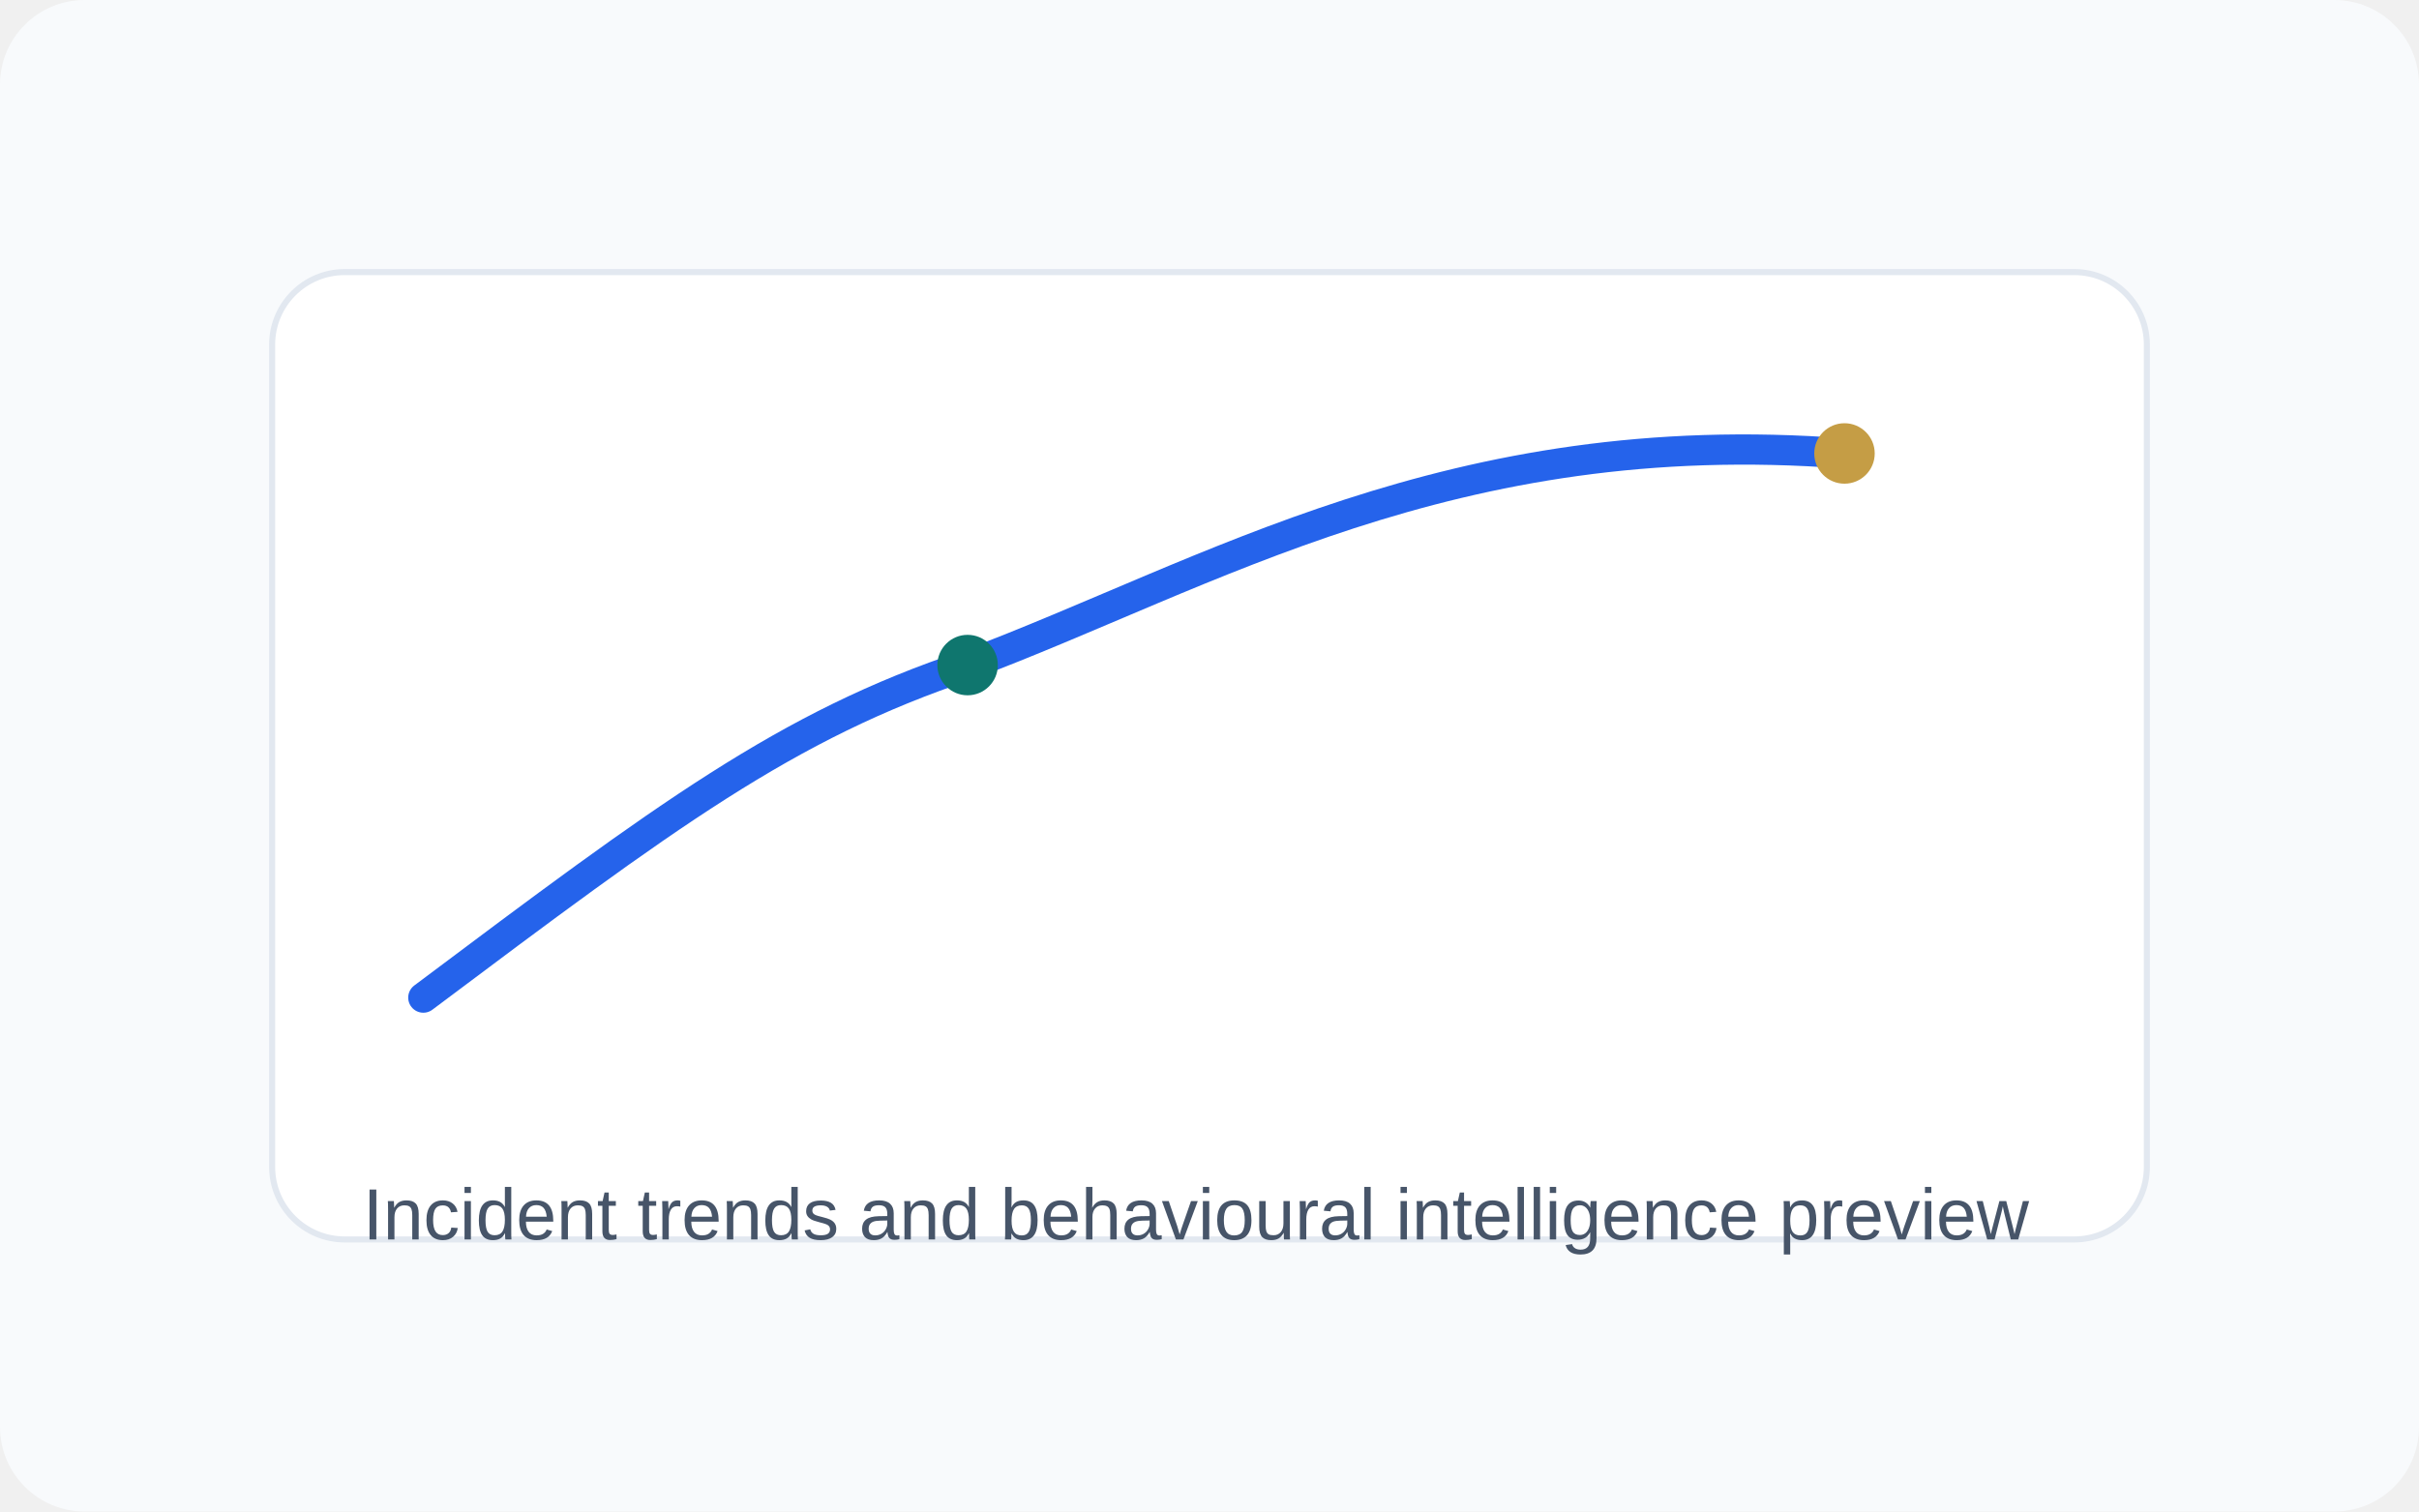
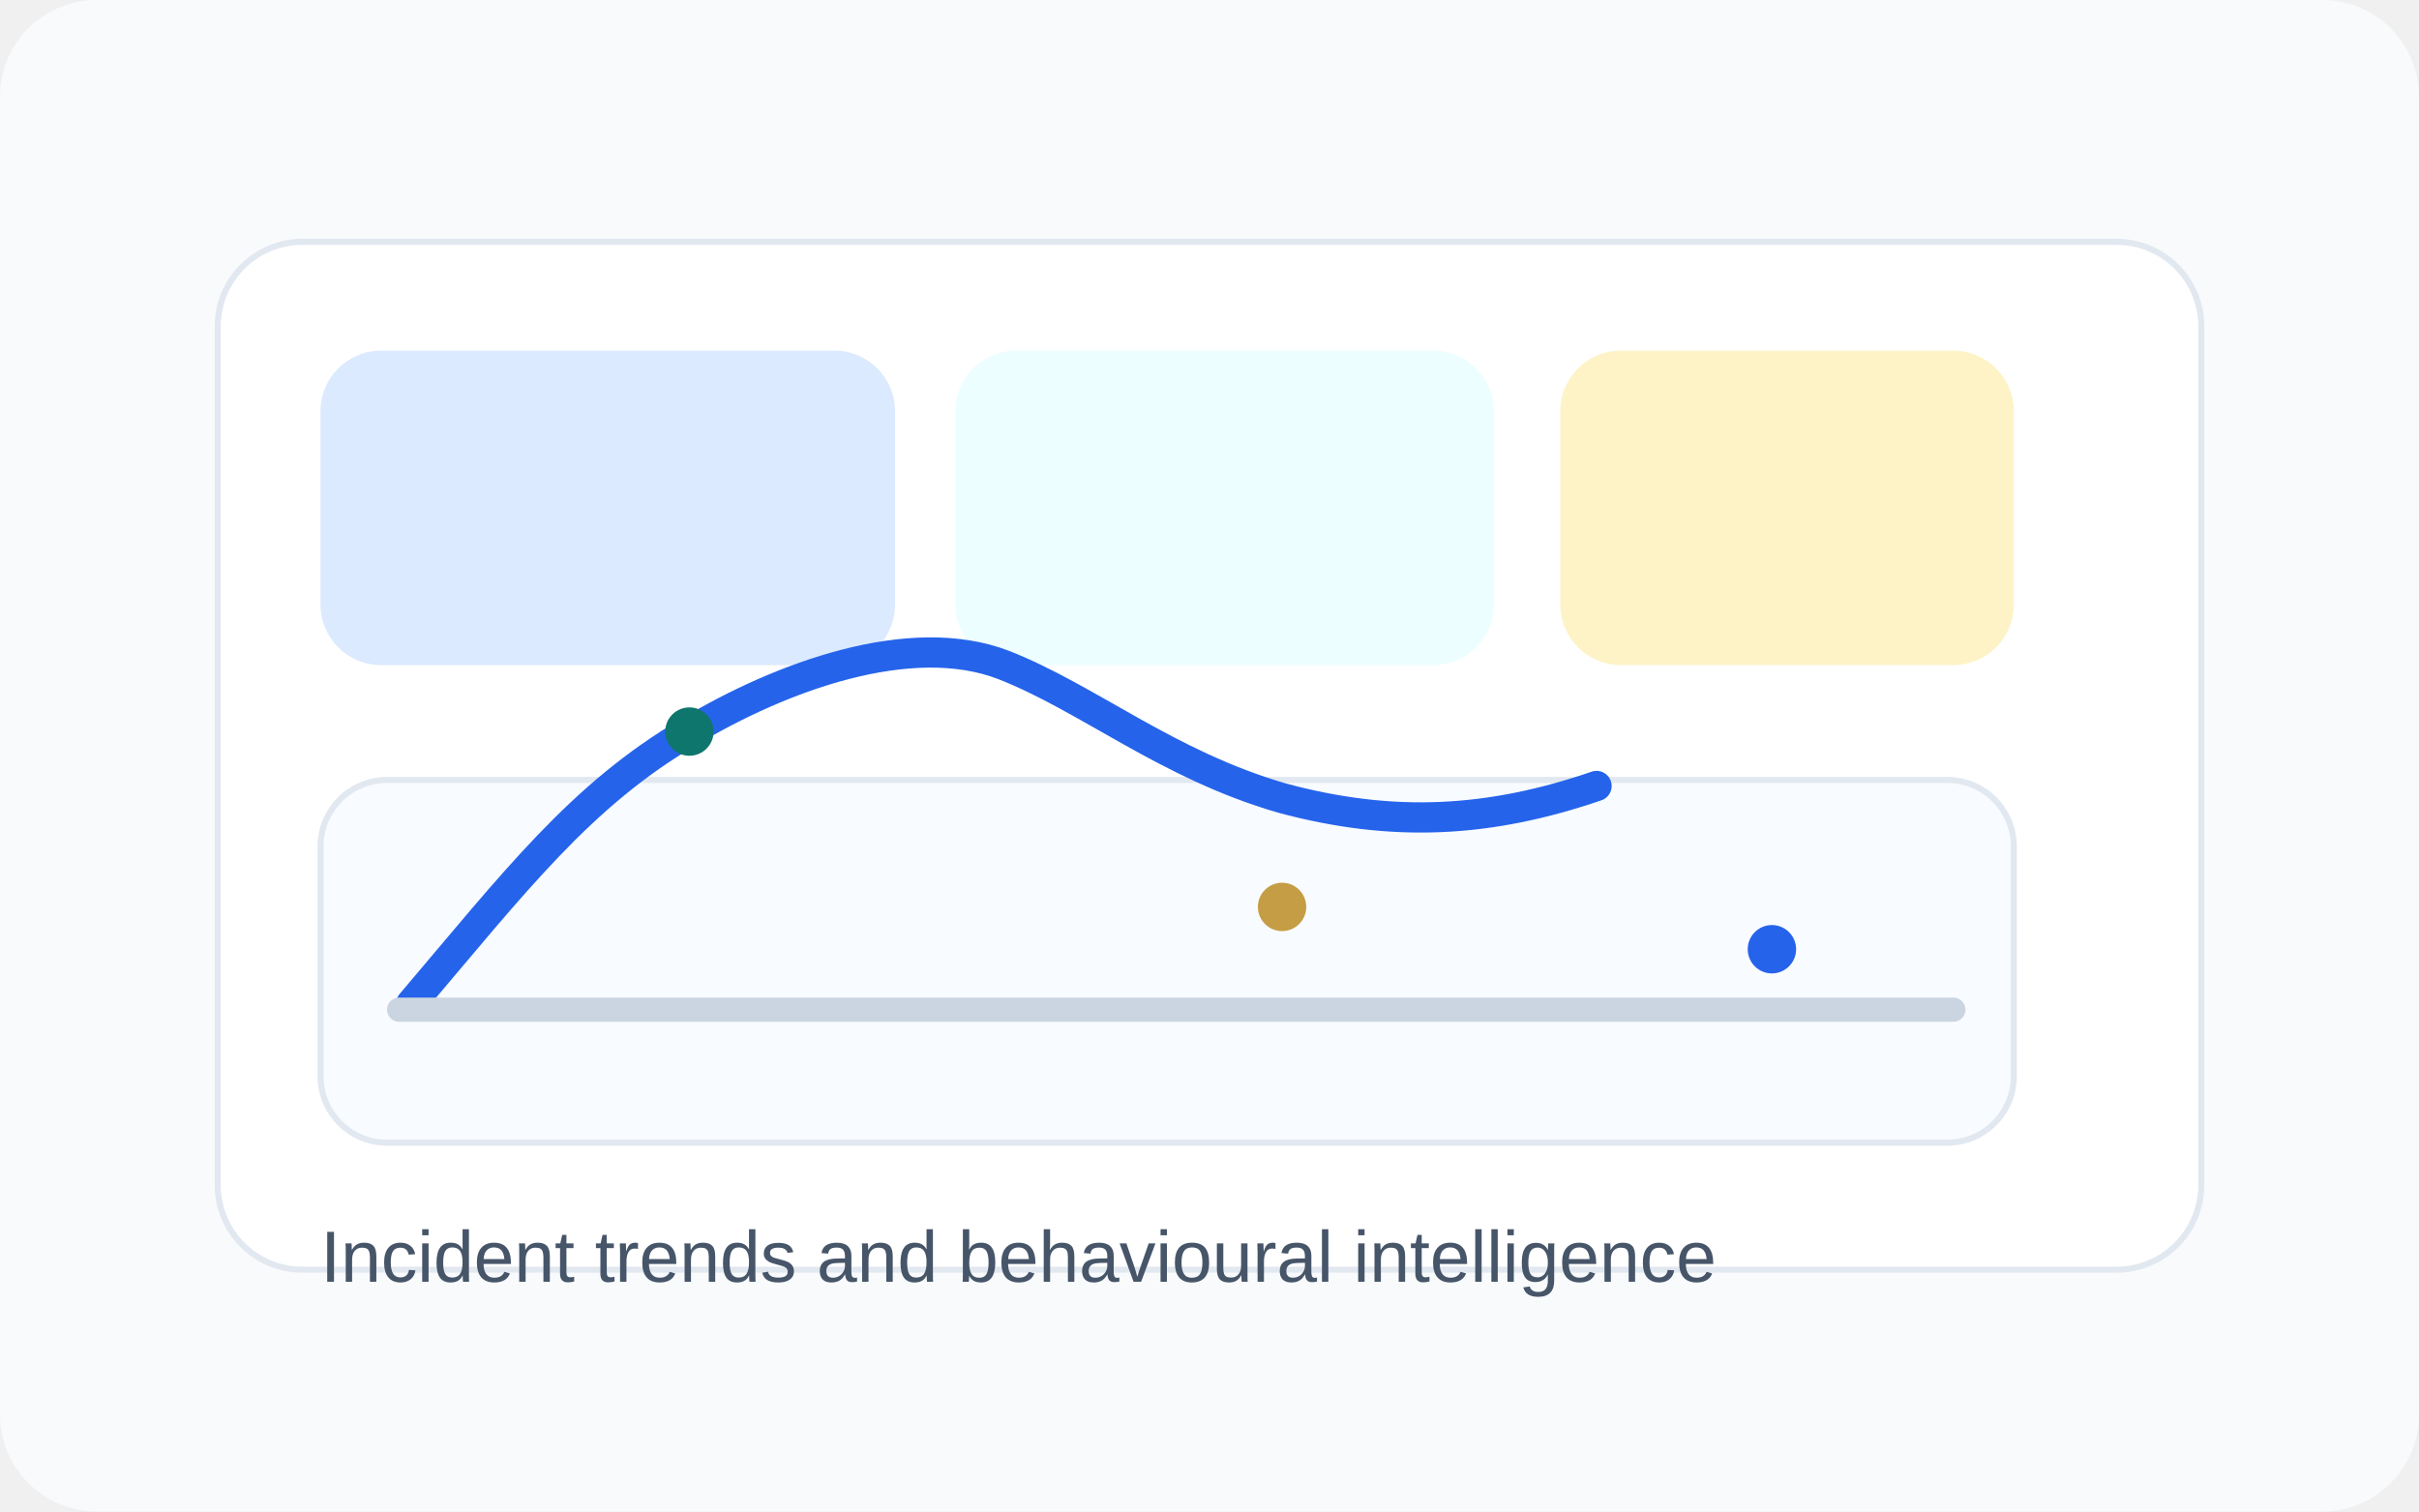
- <svg xmlns="http://www.w3.org/2000/svg" viewBox="0 0 800 500" role="img" aria-label="Incident trends dashboard placeholder">
-   <rect width="800" height="500" rx="28" fill="#F8FAFC" />
-   <rect x="90" y="90" width="620" height="320" rx="24" fill="#FFFFFF" stroke="#E2E8F0" stroke-width="2" />
-   <path d="M140 330C220 270 260 240 320 220C400 190 480 140 610 150" stroke="#2563EB" stroke-width="10" fill="none" stroke-linecap="round" />
-   <circle cx="320" cy="220" r="10" fill="#0F766E" />
-   <circle cx="610" cy="150" r="10" fill="#C59D45" />
-   <text x="120" y="410" font-family="Segoe UI, Arial" font-size="24" fill="#475569">Incident trends and behavioural intelligence preview</text>
+ <svg xmlns="http://www.w3.org/2000/svg" viewBox="0 0 800 500" role="img" aria-label="Incident trends thumbnail">
+   <rect width="800" height="500" rx="32" fill="#F8FAFC" />
+   <rect x="72" y="80" width="656" height="340" rx="28" fill="#FFFFFF" stroke="#E2E8F0" stroke-width="2" />
+   <rect x="106" y="116" width="190" height="104" rx="20" fill="#DBEAFE" />
+   <rect x="316" y="116" width="178" height="104" rx="20" fill="#ECFEFF" />
+   <rect x="516" y="116" width="150" height="104" rx="20" fill="#FEF3C7" />
+   <rect x="106" y="258" width="560" height="120" rx="22" fill="#F8FBFF" stroke="#E2E8F0" stroke-width="2" />
+   <path d="M136 332c34-40 56-69 92-90 30-18 73-34 104-22 28 11 54 33 92 44 37 10 69 8 104-4" stroke="#2563EB" stroke-width="10" fill="none" stroke-linecap="round" />
+   <circle cx="228" cy="242" r="8" fill="#0F766E" />
+   <circle cx="424" cy="300" r="8" fill="#C59D45" />
+   <circle cx="586" cy="314" r="8" fill="#2563EB" />
+   <path d="M132 334h514" stroke="#CBD5E1" stroke-width="8" stroke-linecap="round" />
+   <text x="106" y="424" font-family="Segoe UI, Arial" font-size="24" fill="#475569">Incident trends and behavioural intelligence</text>
</svg>
